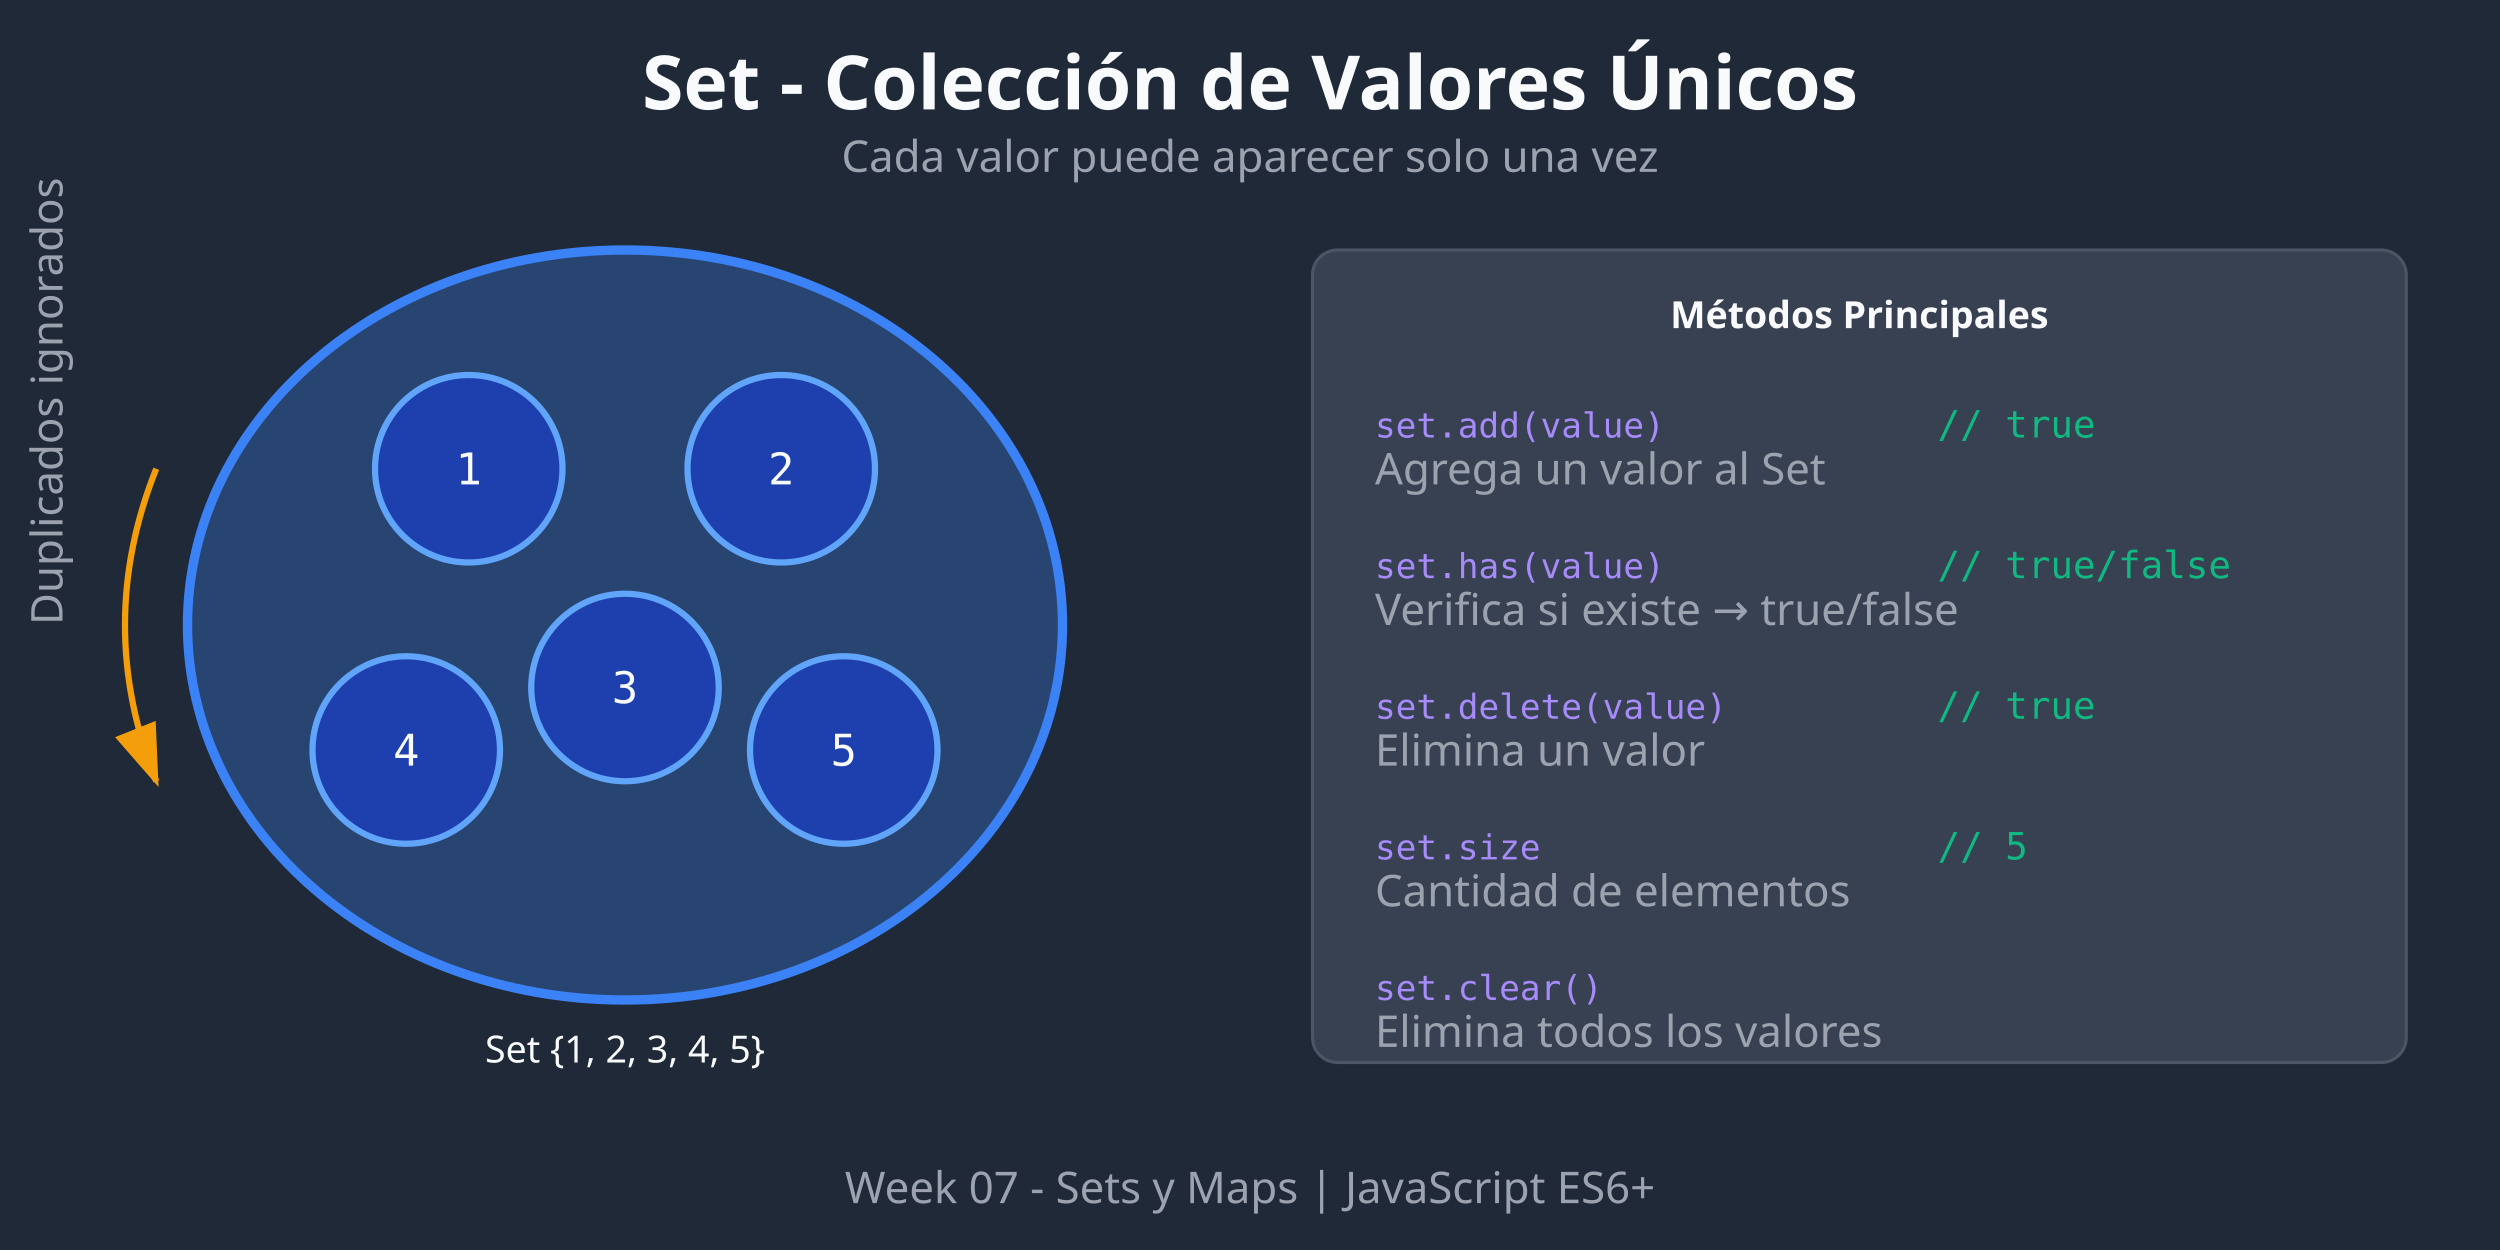
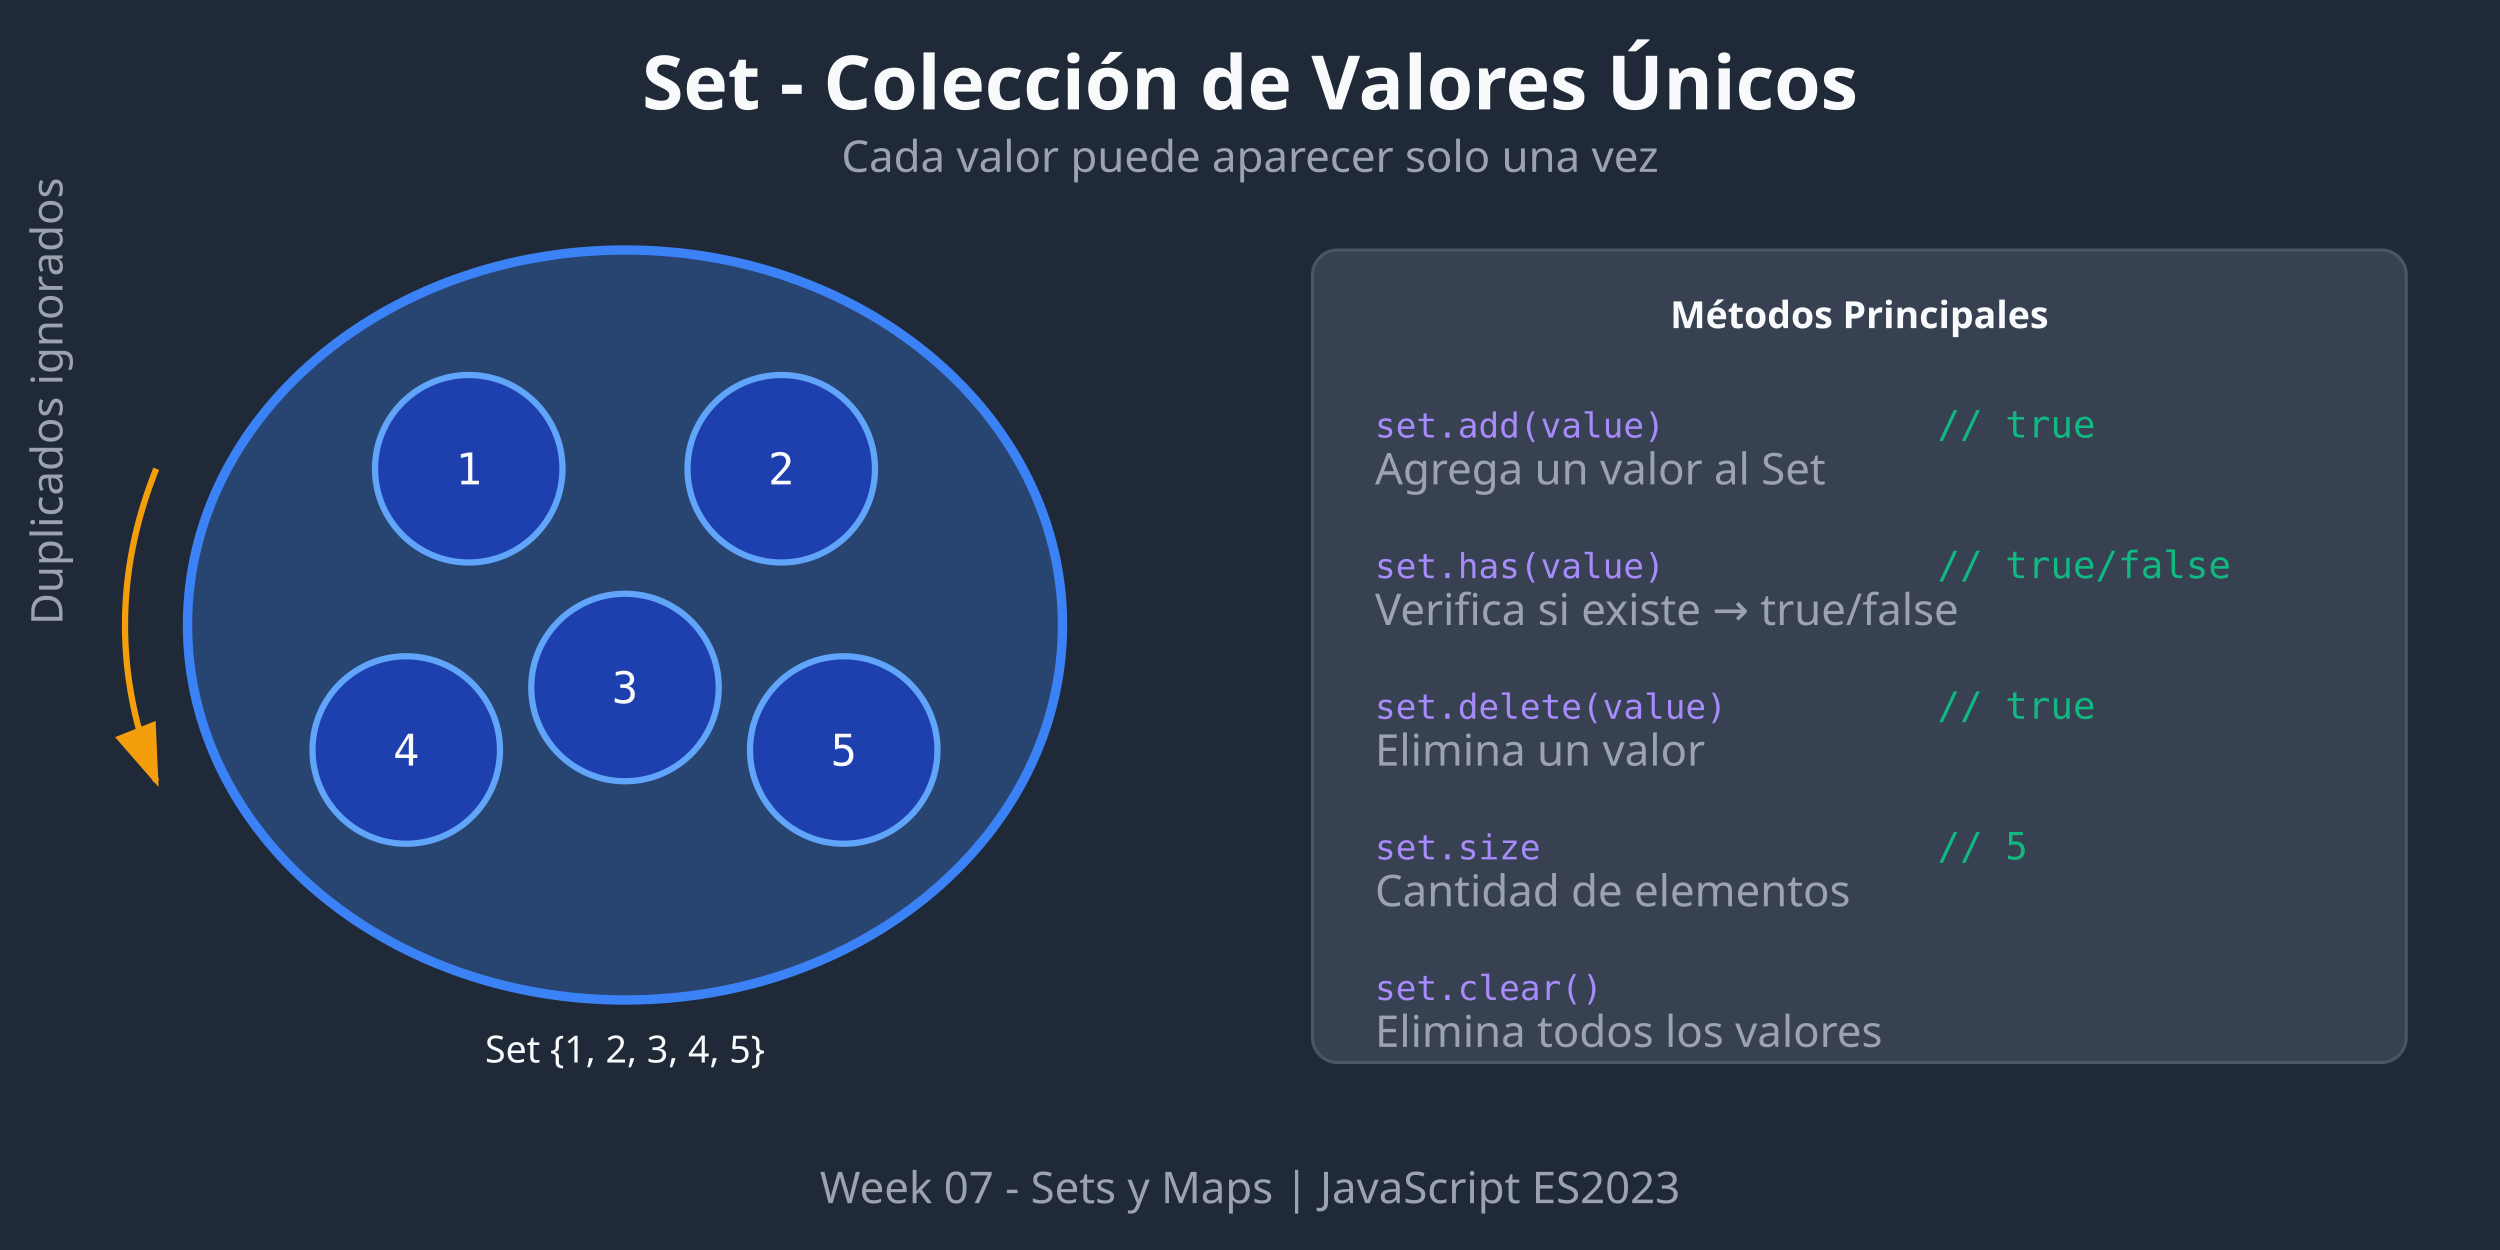
<svg xmlns="http://www.w3.org/2000/svg" viewBox="0 0 800 400">
  <defs>
    <style>
      .bg { fill: #1f2937; }
      .title { fill: #f9fafb; font-family: system-ui, sans-serif; font-size: 24px; font-weight: bold; }
      .subtitle { fill: #9ca3af; font-family: system-ui, sans-serif; font-size: 14px; }
      .code { fill: #10b981; font-family: 'Consolas', monospace; font-size: 12px; }
      .label { fill: #f9fafb; font-family: system-ui, sans-serif; font-size: 12px; }
      .circle-set { fill: #3b82f6; }
      .circle-value { fill: #1e40af; stroke: #60a5fa; stroke-width: 2; }
      .value-text { fill: #f9fafb; font-family: 'Consolas', monospace; font-size: 14px; text-anchor: middle; }
      .arrow { stroke: #f59e0b; stroke-width: 2; fill: none; }
      .arrow-head { fill: #f59e0b; }
      .box { fill: #374151; stroke: #4b5563; stroke-width: 1; rx: 8; }
      .method { fill: #a78bfa; font-family: 'Consolas', monospace; font-size: 11px; }
    </style>
  </defs>
  <rect class="bg" width="800" height="400" />
  <text class="title" x="400" y="35" text-anchor="middle">Set - Colección de Valores Únicos</text>
  <text class="subtitle" x="400" y="55" text-anchor="middle">Cada valor puede aparecer solo una vez</text>
  <ellipse class="circle-set" cx="200" cy="200" rx="140" ry="120" opacity="0.3" />
  <ellipse cx="200" cy="200" rx="140" ry="120" fill="none" stroke="#3b82f6" stroke-width="3" />
  <circle class="circle-value" cx="150" cy="150" r="30" />
  <text class="value-text" x="150" y="155">1</text>
  <circle class="circle-value" cx="250" cy="150" r="30" />
  <text class="value-text" x="250" y="155">2</text>
  <circle class="circle-value" cx="200" cy="220" r="30" />
  <text class="value-text" x="200" y="225">3</text>
  <circle class="circle-value" cx="130" cy="240" r="30" />
  <text class="value-text" x="130" y="245">4</text>
  <circle class="circle-value" cx="270" cy="240" r="30" />
  <text class="value-text" x="270" y="245">5</text>
  <text class="label" x="200" y="340" text-anchor="middle">Set {1, 2, 3, 4, 5}</text>
  <rect class="box" x="420" y="80" width="350" height="260" />
  <text class="label" x="595" y="105" text-anchor="middle" font-weight="bold">Métodos Principales</text>
  <text class="method" x="440" y="140">set.add(value)</text>
  <text class="subtitle" x="440" y="155" font-size="10">Agrega un valor al Set</text>
  <text class="method" x="440" y="185">set.has(value)</text>
  <text class="subtitle" x="440" y="200" font-size="10">Verifica si existe → true/false</text>
  <text class="method" x="440" y="230">set.delete(value)</text>
  <text class="subtitle" x="440" y="245" font-size="10">Elimina un valor</text>
  <text class="method" x="440" y="275">set.size</text>
  <text class="subtitle" x="440" y="290" font-size="10">Cantidad de elementos</text>
  <text class="method" x="440" y="320">set.clear()</text>
  <text class="subtitle" x="440" y="335" font-size="10">Elimina todos los valores</text>
  <text class="code" x="620" y="140">// true</text>
  <text class="code" x="620" y="185">// true/false</text>
  <text class="code" x="620" y="230">// true</text>
  <text class="code" x="620" y="275">// 5</text>
  <path class="arrow" d="M 50 150 Q 30 200 50 250" marker-end="url(#arrowhead)" />
  <text class="subtitle" x="20" y="200" transform="rotate(-90 20 200)" font-size="10">Duplicados ignorados</text>
  <defs>
    <marker id="arrowhead" markerWidth="10" markerHeight="7" refX="9" refY="3.5" orient="auto">
      <polygon class="arrow-head" points="0 0, 10 3.5, 0 7" />
    </marker>
  </defs>
-   <text class="subtitle" x="400" y="385" text-anchor="middle">Week 07 - Sets y Maps | JavaScript ES6+</text>
+   <text class="subtitle" x="400" y="385" text-anchor="middle">Week 07 - Sets y Maps | JavaScript ES2023</text>
</svg>
